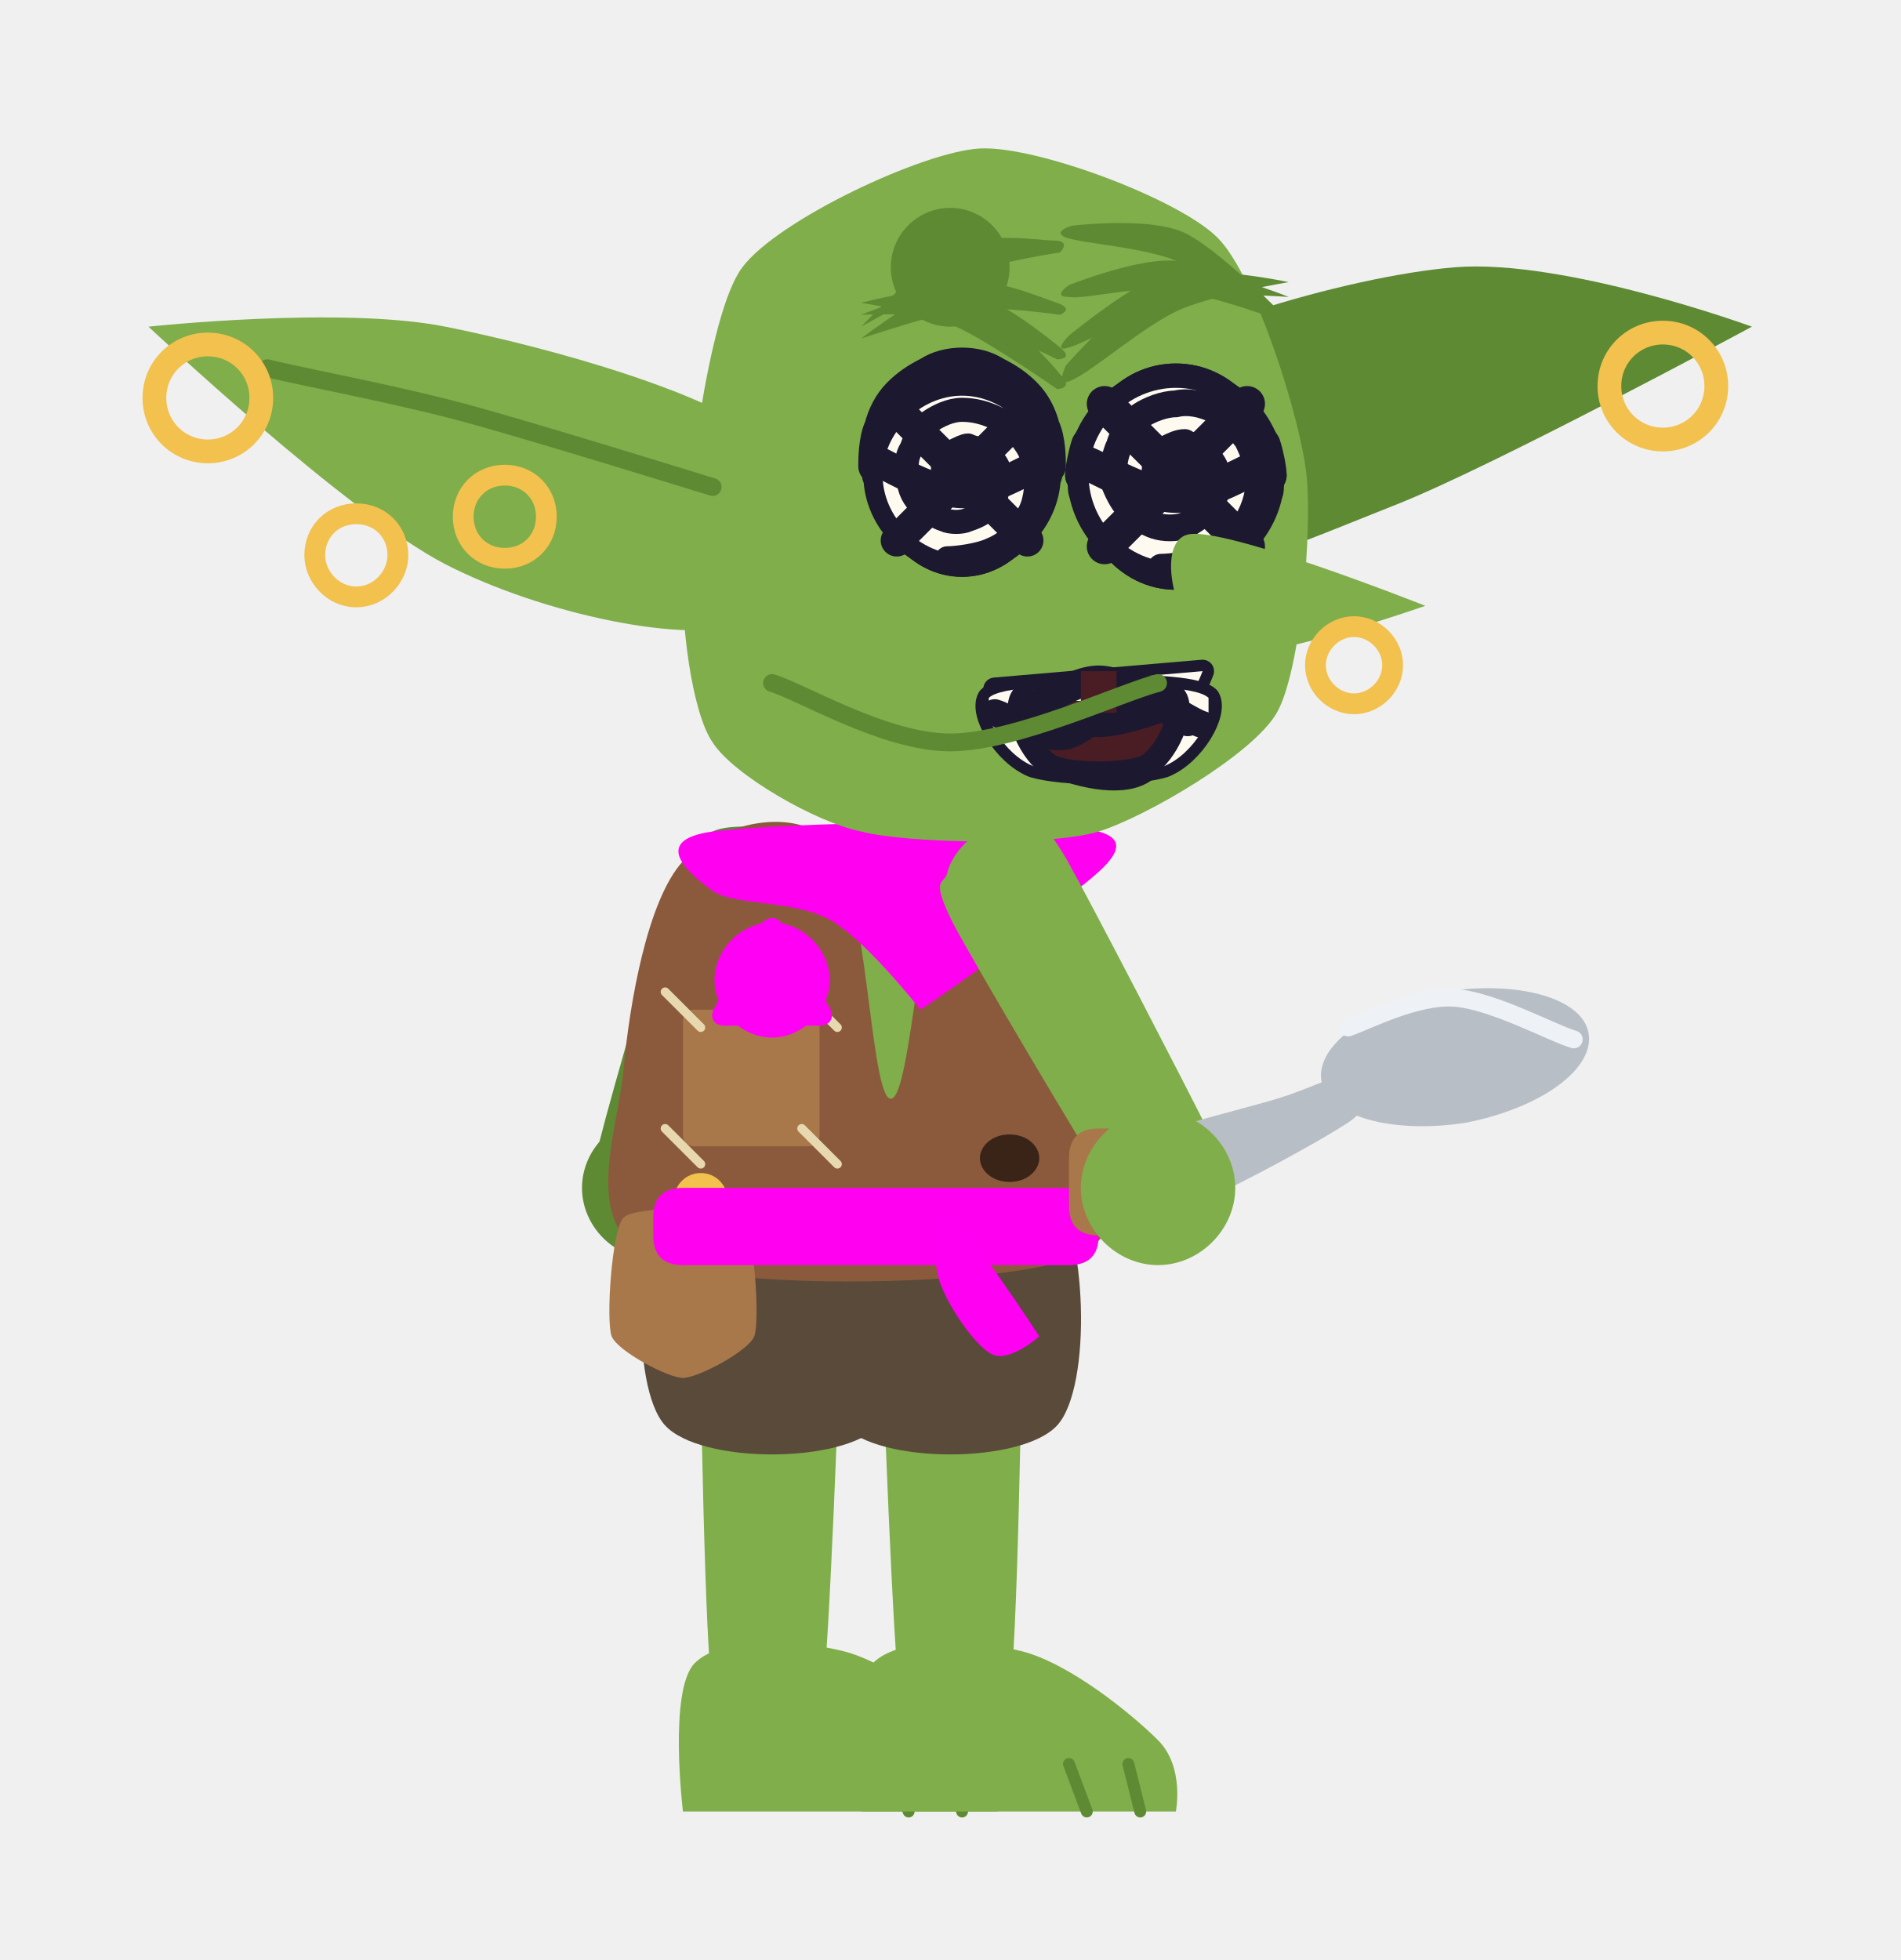
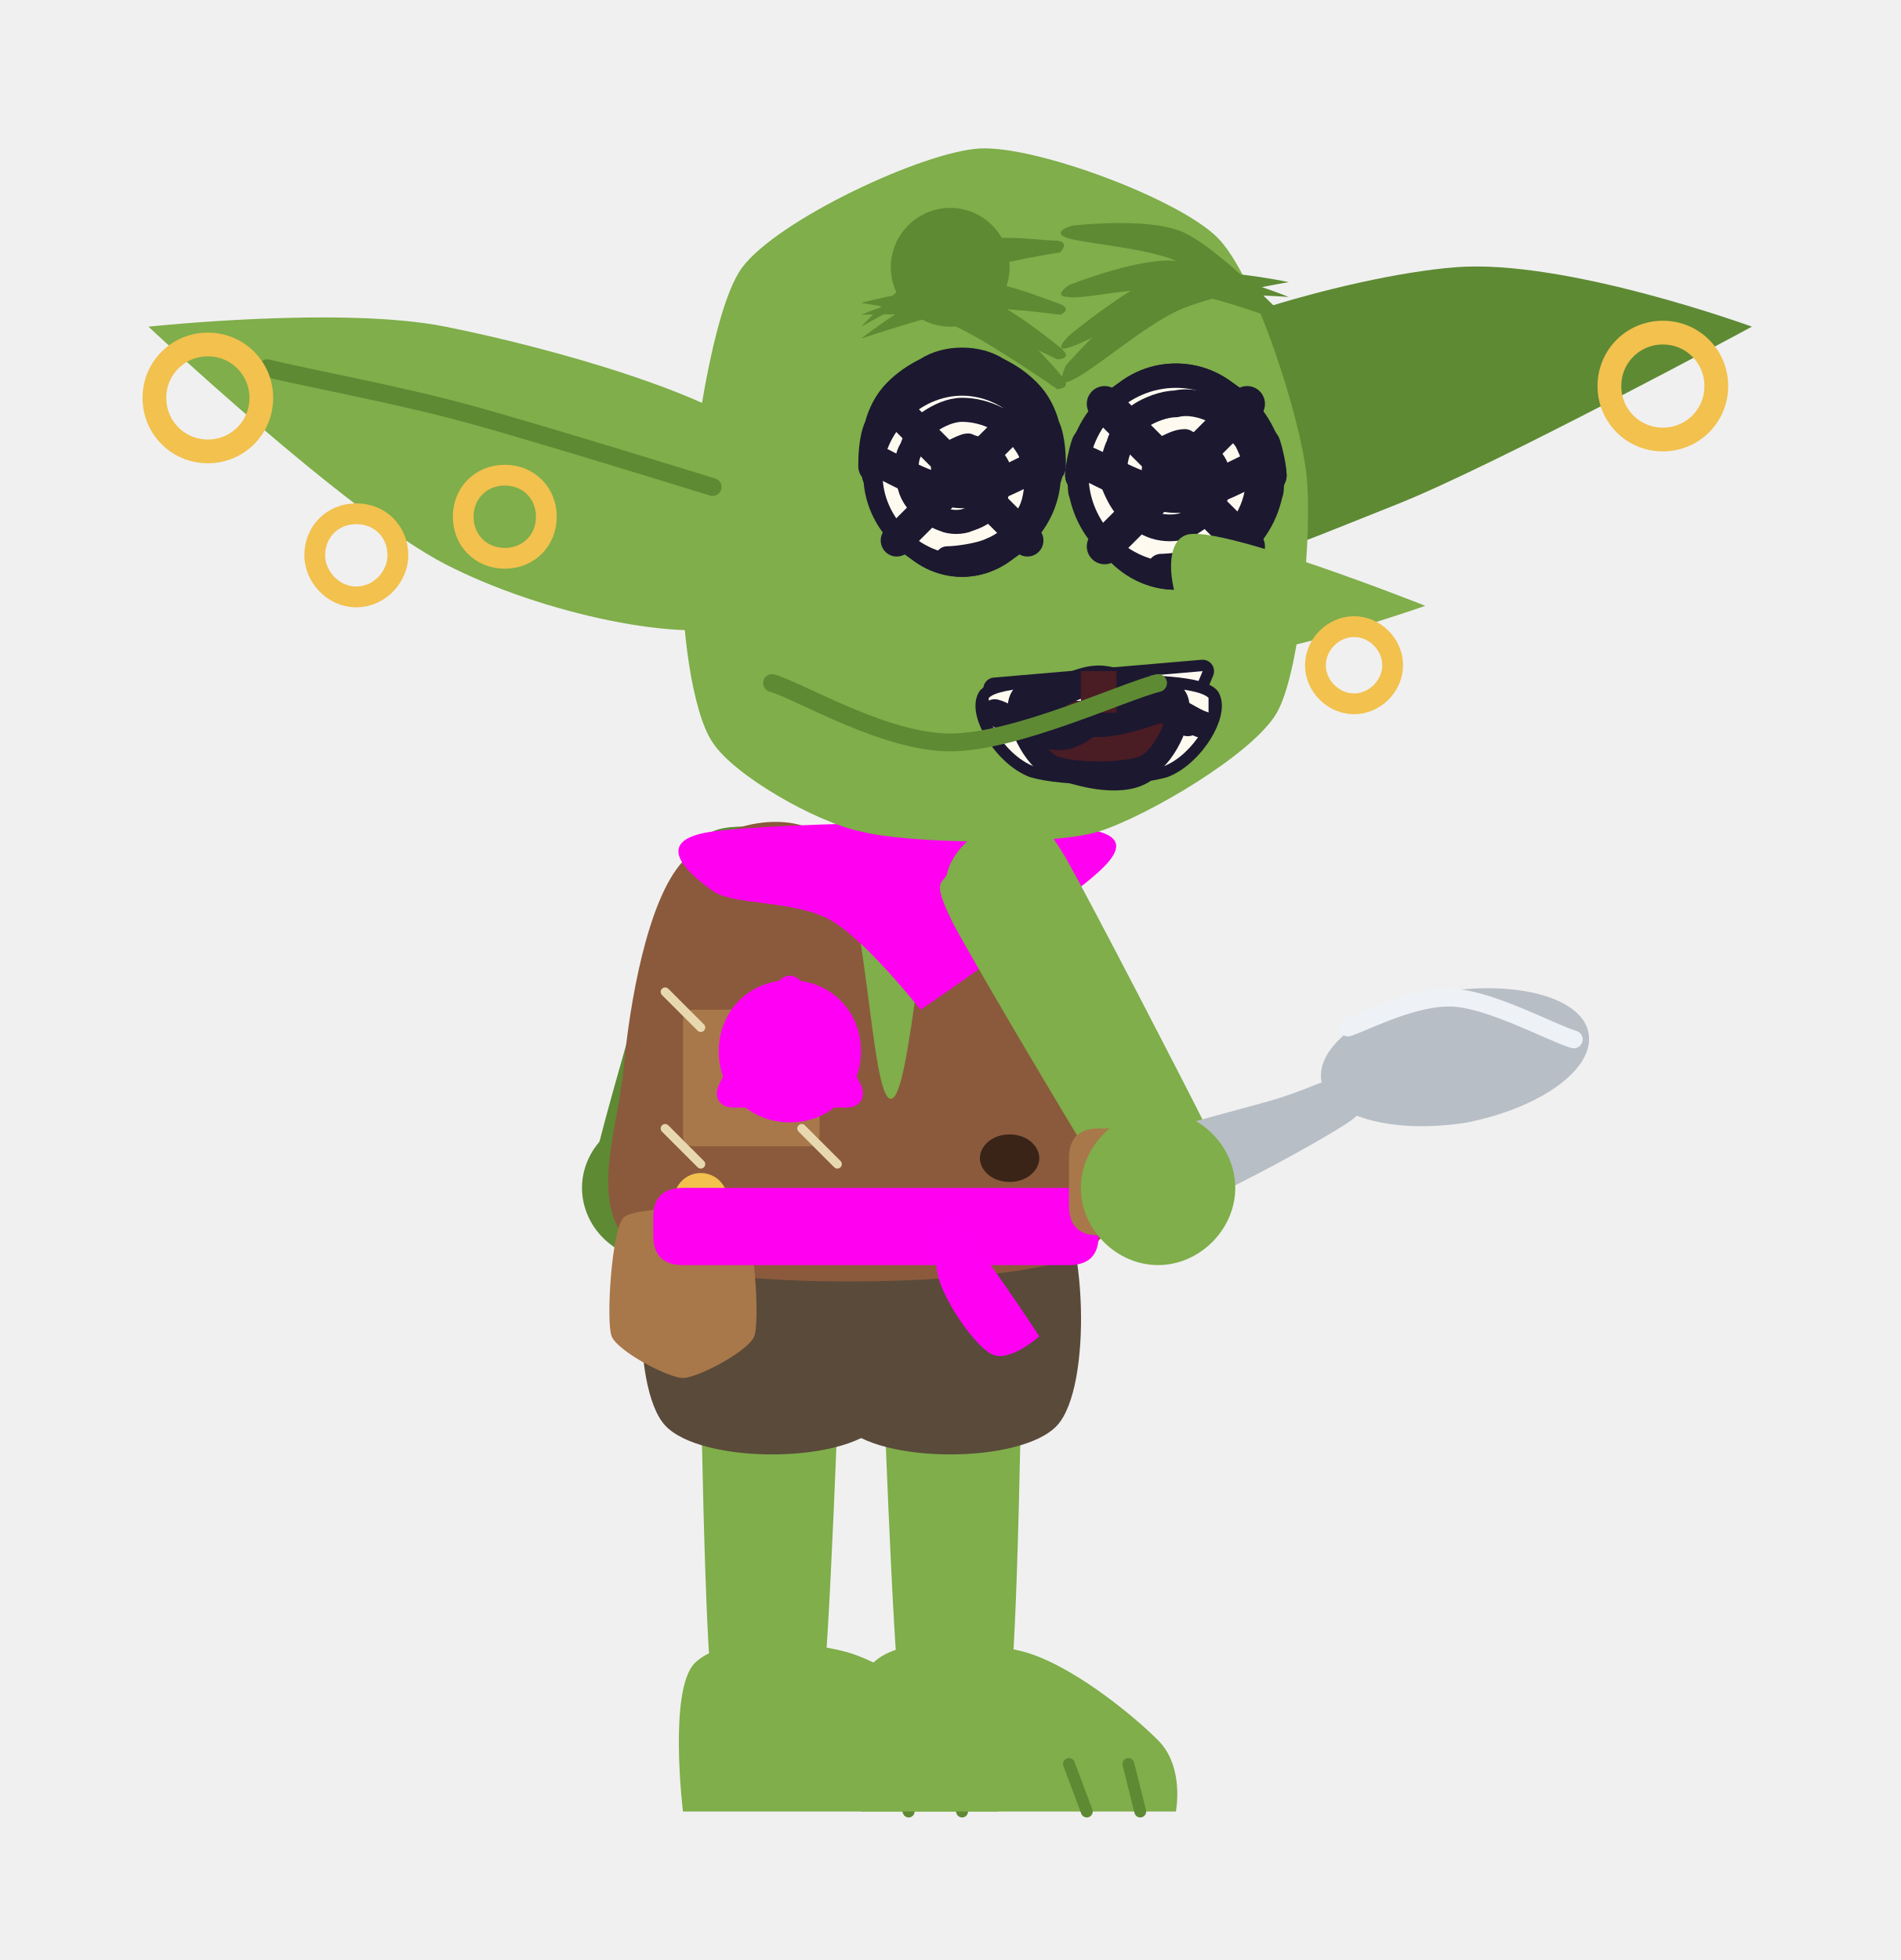
<svg xmlns="http://www.w3.org/2000/svg" viewBox="-29 -61 64 66" width="192" height="198" data-character="goblins" data-mu="50" data-rig="biped">
  <defs>
    <clipPath id="goblins-c1">
      <path d="M-6 -32C-4.8 -33.3 -2.2 -33.9 -1 -32.6C0.2 -31.3 0.3 -24 1 -24C1.7 -24 2 -31.3 3 -32.6C4 -33.9 6.2 -33.4 7 -32C7.8 -30.6 8 -26.2 8 -24C8 -21.8 9.5 -19.5 7 -18.6C4.5 -17.7 -4.5 -17.5 -7 -18.6C-9.5 -19.7 -8.2 -22.8 -8 -25C-7.8 -27.2 -7.2 -30.7 -6 -32Z" />
    </clipPath>
    <clipPath id="goblins-c2">
      <path d="M13.6 -45C13.6 -43.1 12.3 -41.5 10.6 -41.5C8.9 -41.5 7.6 -43.1 7.6 -45C7.6 -46.9 8.9 -48.4 10.6 -48.4C12.3 -48.4 13.6 -46.9 13.6 -45Z" />
    </clipPath>
    <clipPath id="goblins-c3">
      <path d="M6.1 -45C6.1 -43.3 4.9 -41.9 3.4 -41.9C1.9 -41.9 0.7 -43.3 0.7 -45C0.7 -46.7 1.9 -48.1 3.4 -48.1C4.9 -48.1 6.1 -46.7 6.1 -45Z" />
    </clipPath>
    <clipPath id="goblins-c4">
      <path d="M4.5 -37.8L11.5 -38.4C11.5 -38.4 10.4 -35.6 9.5 -35C8.7 -34.5 7.2 -34.9 6.3 -35.3C5.5 -35.8 4.5 -37.8 4.5 -37.8Z" />
    </clipPath>
    <clipPath id="goblins-c5">
      <path d="M13.6 -45C13.6 -43.1 12.3 -41.5 10.6 -41.5C8.9 -41.5 7.6 -43.1 7.6 -45C7.6 -46.9 8.9 -48.4 10.6 -48.4C12.3 -48.4 13.6 -46.9 13.6 -45Z" />
    </clipPath>
    <clipPath id="goblins-c6">
      <path d="M6.1 -45C6.1 -43.3 4.9 -41.9 3.4 -41.9C1.9 -41.9 0.7 -43.3 0.7 -45C0.7 -46.7 1.9 -48.1 3.4 -48.1C4.9 -48.1 6.1 -46.7 6.1 -45Z" />
    </clipPath>
    <clipPath id="goblins-c7">
      <path d="M4.3 -37.5C4.7 -37.9 6.8 -37.9 8 -37.9C9.2 -37.9 11.3 -37.9 11.7 -37.5C12 -37 11.2 -35.6 10.2 -35.2C9.2 -34.9 6.8 -34.9 5.8 -35.2C4.8 -35.6 4 -37 4.3 -37.5Z" />
    </clipPath>
    <clipPath id="goblins-c8">
      <path d="M6.2 -45.3C6.2 -43.5 5 -42 3.4 -42C1.8 -42 0.6 -43.5 0.6 -45.3C0.6 -47.1 1.8 -48.5 3.4 -48.5C5 -48.5 6.2 -47.1 6.2 -45.3Z" />
    </clipPath>
    <clipPath id="goblins-c9">
      <path d="M5.4 -37.5C5.6 -37.9 7.1 -37.9 8 -37.9C8.9 -37.9 10.4 -37.9 10.6 -37.5C10.9 -37 10.3 -35.6 9.6 -35.2C8.9 -34.9 7.1 -34.9 6.4 -35.2C5.7 -35.6 5.1 -37 5.4 -37.5Z" />
    </clipPath>
  </defs>
  <g data-part="legB" data-bone="legB" data-z="6" data-bb="-8.6 -23.3 11.1 21.6">
    <path d="M-5.4 -20C-5.3 -22.5 -5 -21.4 -4.7 -21.7C-4.3 -22.1 -3.5 -22.4 -3 -22.4C-2.5 -22.4 -1.6 -22 -1.3 -21.7C-0.9 -21.3 -0.6 -22.5 -0.6 -20C-0.6 -17.5 -1 -7.4 -1.2 -5C-1.3 -2.5 -1.4 -3.9 -1.7 -3.6C-2.1 -3.3 -2.7 -3 -3.2 -3C-3.6 -3 -4.3 -3.3 -4.6 -3.6C-4.9 -3.9 -5 -2.6 -5.1 -5C-5.3 -7.5 -5.5 -17.5 -5.4 -20Z" fill="#7fae4a" data-mat="skin" data-bb="-5.5 -22.5 4.9 20" />
    <path d="M-6.4 -21C-5.2 -22.3 -0.8 -22.3 0.4 -21C1.6 -19.7 1.8 -14.3 0.6 -13C-0.6 -11.7 -5.4 -11.7 -6.6 -13C-7.8 -14.3 -7.6 -19.7 -6.4 -21Z" fill="#5a4a3a" data-mat="cloth" data-bb="-7.8 -22.3 9.5 10.7" />
  </g>
  <g data-part="footB" data-bone="footB" data-z="7" data-bb="-7.3 -6.7 13 7.5">
    <path d="M-5.6 -5C-4.7 -5.9 -2.2 -5.8 -0.6 -5.4C1 -5 3.1 -3.3 4 -2.4C4.9 -1.5 4.6 0 4.6 0L-6 0C-6 0 -6.5 -4.1 -5.6 -5Z" fill="#7fae4a" data-mat="skin" data-bb="-6.5 -5.9 11.4 5.9" data-hi="0.4" />
    <g data-lod="1">
      <path d="M1 -1.6L1.6 0" fill="none" stroke="#5e8a34" stroke-width="0.4" stroke-linecap="round" stroke-linejoin="round" data-lod="1" />
      <path d="M3 -1.6L3.4 0" fill="none" stroke="#5e8a34" stroke-width="0.4" stroke-linecap="round" stroke-linejoin="round" data-lod="1" />
    </g>
  </g>
  <g data-part="legF" data-bone="legF" data-z="8" data-bb="-2.6 -23.3 11.1 21.6">
    <path d="M0.6 -20C0.6 -22.5 0.9 -21.3 1.3 -21.7C1.6 -22 2.5 -22.4 3 -22.4C3.5 -22.4 4.3 -22.1 4.7 -21.7C5 -21.4 5.3 -22.5 5.4 -20C5.5 -17.5 5.3 -7.5 5.1 -5C5 -2.6 4.9 -3.9 4.6 -3.6C4.3 -3.3 3.6 -3 3.2 -3C2.7 -3 2.1 -3.3 1.7 -3.6C1.4 -3.9 1.3 -2.5 1.2 -5C1 -7.4 0.6 -17.5 0.6 -20Z" fill="#7fae4a" data-mat="skin" data-bb="0.6 -22.5 4.9 20" />
    <path d="M-0.4 -21C0.8 -22.3 5.2 -22.3 6.4 -21C7.6 -19.7 7.8 -14.3 6.6 -13C5.4 -11.7 0.6 -11.7 -0.6 -13C-1.8 -14.3 -1.6 -19.7 -0.4 -21Z" fill="#5a4a3a" data-mat="cloth" data-bb="-1.8 -22.3 9.5 10.7" />
  </g>
  <g data-part="footF" data-bone="footF" data-z="9" data-bb="-1.3 -6.7 13 7.5">
    <path d="M0.4 -5C1.3 -5.9 3.8 -5.8 5.4 -5.4C7 -5 9.1 -3.3 10 -2.4C10.9 -1.5 10.6 0 10.6 0L0 0C0 0 -0.5 -4.1 0.4 -5Z" fill="#7fae4a" data-mat="skin" data-bb="-0.5 -5.9 11.4 5.9" data-hi="0.4" />
    <g data-lod="1">
      <path d="M7 -1.6L7.6 0" fill="none" stroke="#5e8a34" stroke-width="0.4" stroke-linecap="round" stroke-linejoin="round" data-lod="1" />
      <path d="M9 -1.6L9.4 0" fill="none" stroke="#5e8a34" stroke-width="0.4" stroke-linecap="round" stroke-linejoin="round" data-lod="1" />
    </g>
  </g>
  <g data-part="armB" data-bone="armB" data-z="9" data-zb="42" data-bb="-10 -34.1 9.4 15">
    <path d="M-6.1 -31.7C-5.5 -33.3 -5.4 -32.8 -5 -33C-4.6 -33.2 -3.7 -33.2 -3.3 -33.1C-2.9 -32.9 -2.2 -32.4 -2 -32C-1.8 -31.6 -1.4 -31.9 -1.9 -30.3C-2.4 -28.7 -4.6 -22.9 -5.2 -21.4C-5.8 -19.9 -5.8 -20.5 -6.2 -20.3C-6.5 -20.1 -7.2 -20.1 -7.6 -20.2C-8 -20.3 -8.5 -20.8 -8.7 -21.2C-8.9 -21.5 -9.2 -21 -8.8 -22.6C-8.4 -24.2 -6.7 -30.1 -6.1 -31.7Z" fill="#5e8a34" data-mat="skin" data-bb="-9.2 -33.3 7.8 13.4" />
  </g>
  <g data-part="handB" data-bone="handB" data-z="10" data-zb="43" data-bb="-10.2 -24.2 6.4 6.4">
    <path d="M-4.6 -21C-4.6 -19.7 -5.7 -18.6 -7 -18.6C-8.3 -18.6 -9.4 -19.7 -9.4 -21C-9.4 -22.3 -8.3 -23.4 -7 -23.4C-5.7 -23.4 -4.6 -22.3 -4.6 -21Z" fill="#5e8a34" data-mat="skin" data-bb="-9.4 -23.4 4.8 4.8" />
  </g>
  <g data-part="torso" data-bone="torso" data-z="20" data-zb="20" data-bb="-10.3 -34.7 20.6 18">
    <path d="M-5 -32C-2.8 -33.2 4 -33.3 6 -32C8 -30.7 7 -26.2 7 -24C7 -21.8 8.2 -19.8 6 -19C3.8 -18.2 -3.8 -18 -6 -19C-8.2 -20 -7.2 -22.8 -7 -25C-6.8 -27.2 -7.2 -30.8 -5 -32Z" fill="#7fae4a" data-mat="skin" data-bb="-8.2 -33.3 16.3 15.3" />
    <path d="M-6 -32C-4.8 -33.3 -2.2 -33.9 -1 -32.6C0.2 -31.3 0.3 -24 1 -24C1.7 -24 2 -31.3 3 -32.6C4 -33.9 6.2 -33.4 7 -32C7.8 -30.6 8 -26.2 8 -24C8 -21.8 9.5 -19.5 7 -18.6C4.5 -17.7 -4.5 -17.5 -7 -18.6C-9.5 -19.7 -8.2 -22.8 -8 -25C-7.8 -27.2 -7.2 -30.7 -6 -32Z" fill="#8b5a3c" data-mat="cloth" data-bb="-9.5 -33.9 19 16.4" data-hi="0.35" />
    <g clip-path="url(#goblins-c1)">
      <path d="M-5.6 -27L-1.8 -27Q-1.4 -27 -1.4 -26.6L-1.4 -22.8Q-1.4 -22.4 -1.8 -22.4L-5.6 -22.4Q-6 -22.4 -6 -22.8L-6 -26.6Q-6 -27 -5.6 -27Z" fill="#a8784a" data-lod="1" />
      <g data-lod="2">
        <path d="M-6.6 -27.6L-5.4 -26.4" fill="none" stroke="#e8d8b0" stroke-width="0.3" stroke-linecap="round" stroke-linejoin="round" />
        <path d="M-2 -27.6L-0.8 -26.4" fill="none" stroke="#e8d8b0" stroke-width="0.3" stroke-linecap="round" stroke-linejoin="round" />
        <path d="M-6.6 -23L-5.4 -21.8" fill="none" stroke="#e8d8b0" stroke-width="0.3" stroke-linecap="round" stroke-linejoin="round" />
        <path d="M-2 -23L-0.8 -21.8" fill="none" stroke="#e8d8b0" stroke-width="0.3" stroke-linecap="round" stroke-linejoin="round" />
      </g>
      <path d="M6 -22C6 -21.6 5.6 -21.2 5 -21.2C4.4 -21.2 4 -21.6 4 -22C4 -22.4 4.4 -22.8 5 -22.8C5.6 -22.8 6 -22.4 6 -22Z" fill="#3a2418" data-lod="1" />
    </g>
  </g>
  <g data-part="pouch" data-bone="hip" data-z="21" data-zb="21" data-bb="-9.4 -21.5 6.8 7.7">
    <path d="M-8 -20C-7.6 -20.4 -4.4 -20.4 -4 -20C-3.6 -19.6 -3.4 -16.5 -3.6 -16C-3.8 -15.5 -5.5 -14.6 -6 -14.6C-6.5 -14.6 -8.2 -15.5 -8.4 -16C-8.6 -16.5 -8.4 -19.6 -8 -20Z" fill="#a8784a" data-mat="leather" data-bb="-8.6 -20.4 5.2 5.8" />
    <path d="M-4.5 -20.6C-4.5 -20.1 -4.9 -19.7 -5.4 -19.7C-5.9 -19.7 -6.3 -20.1 -6.3 -20.6C-6.3 -21.1 -5.9 -21.5 -5.4 -21.5C-4.9 -21.5 -4.5 -21.1 -4.5 -20.6Z" fill="#f2c14e" data-lod="1" />
  </g>
  <g data-part="belt" data-bone="hip" data-z="22" data-zb="22" data-team="1" data-bb="-7.2 -21.2 15.4 6.3">
    <path d="M-6 -21L7 -21Q8 -21 8 -20L8 -19.4Q8 -18.4 7 -18.4L-6 -18.4Q-7 -18.4 -7 -19.4L-7 -20Q-7 -21 -6 -21Z" fill="#ff00f1" data-mat="cloth" data-bb="-7 -21 15 2.6" data-line="#ff00f4" data-lw="0.4" />
    <path d="M3 -20C3.6 -19.7 6 -16 6 -16C6 -16 5 -15.1 4.4 -15.4C3.8 -15.7 2.8 -17.2 2.6 -18C2.4 -18.8 2.4 -20.3 3 -20Z" fill="#ff00f3" data-mat="cloth" data-bb="2.4 -20.3 3.6 5.3" data-line="#ff00f4" data-lw="0.4" />
  </g>
  <g data-part="scarf" data-bone="torso" data-z="24" data-zb="24" data-team="1" data-bb="-7.4 -33.7 17.4 6.9">
    <path d="M-5 -33C-2.8 -33.3 6.2 -33.5 8 -33C9.8 -32.5 7 -31 6 -30C5 -29 2 -27 2 -27C2 -27 0.2 -29.3 -1 -30C-2.2 -30.7 -4.3 -30.5 -5 -31C-5.7 -31.5 -7.2 -32.7 -5 -33Z" fill="#ff00f1" data-mat="cloth" data-bb="-7.2 -33.5 17 6.5" data-line="#ff00f4" data-lw="0.4" />
  </g>
-   <g data-part="emblem.blue" data-bone="torso" data-z="25" data-zb="25" data-lod="0" data-team="1" data-team-only="blue" data-bb="-4.9 -29.9 3.9 3.9">
-     <path d="M-1.3 -28C-1.3 -27.1 -2.1 -26.3 -3 -26.3C-3.9 -26.3 -4.7 -27.1 -4.7 -28C-4.7 -28.9 -3.9 -29.7 -3 -29.7C-2.1 -29.7 -1.3 -28.9 -1.3 -28Z" fill="#ff00f5" stroke="#ff00f4" stroke-width="0.476" stroke-linejoin="round" />
-   </g>
-   <g data-part="emblem.red" data-bone="torso" data-z="25" data-zb="25" data-lod="0" data-team="1" data-team-only="red" data-bb="-5.1 -30.2 4.2 3.7">
-     <path d="M-3.2 -29.7Q-3 -30 -2.8 -29.7L-1.3 -27Q-1.1 -26.7 -1.4 -26.7L-4.6 -26.7Q-4.9 -26.7 -4.7 -27Z" fill="#ff00f5" stroke="#ff00f4" stroke-width="0.476" stroke-linejoin="round" />
+   <g data-part="emblem.blue" data-bone="torso" data-z="25" data-zb="25" data-lod="0" data-team="1" data-team-only="blue" data-bb="-4.8 -28 4.8 4.8">
+     <path d="M-0.3 -25.6C-0.3 -24.4 -1.2 -23.5 -2.4 -23.5C-3.6 -23.5 -4.5 -24.4 -4.5 -25.6C-4.5 -26.8 -3.6 -27.7 -2.4 -27.7C-1.2 -27.7 -0.3 -26.8 -0.3 -25.6Z" fill="#ff00f5" stroke="#ff00f4" stroke-width="0.588" stroke-linejoin="round" />
+   </g>
+   <g data-part="emblem.red" data-bone="torso" data-z="25" data-zb="25" data-lod="0" data-team="1" data-team-only="red" data-bb="-5 -28.3 5.2 4.6">
+     <path d="M-2.6 -27.7Q-2.4 -28 -2.2 -27.7L-0.3 -24.4Q-0.1 -24 -0.5 -24L-4.3 -24Q-4.7 -24 -4.5 -24.4Z" fill="#ff00f5" stroke="#ff00f4" stroke-width="0.588" stroke-linejoin="round" />
  </g>
  <g data-part="earB" data-bone="head" data-z="28" data-zb="36" data-bb="5.5 -53.1 25.3 12.6">
    <path d="M8 -48C9.7 -49.7 16.3 -51.7 20 -52C23.7 -52.3 30 -50 30 -50C30 -50 21.3 -45.3 18 -44C14.7 -42.7 11.7 -41.3 10 -42C8.3 -42.7 6.3 -46.3 8 -48Z" fill="#5e8a34" data-mat="skin" data-bb="6.3 -52.3 23.7 11" data-hi="0.3" />
  </g>
  <g data-part="earringR" data-bone="head" data-z="28.5" data-zb="36.5" data-variant="1" data-bb="24.8 -50.2 4.4 4.4">
    <path d="M28.8 -48C28.8 -47 28 -46.2 27 -46.2C26 -46.2 25.2 -47 25.2 -48C25.2 -49 26 -49.8 27 -49.8C28 -49.8 28.8 -49 28.8 -48Z" fill="none" stroke="#f2c14e" stroke-width="0.8" stroke-linecap="round" stroke-linejoin="round" />
  </g>
  <g data-part="armF" data-bone="armF" data-z="29" data-zb="6" data-bb="1.5 -34.4 11.7 15.6">
    <path d="M3.1 -29.9C2.3 -31.5 2.8 -31.2 2.9 -31.6C3 -32.1 3.5 -32.7 3.9 -32.9C4.3 -33.1 5.2 -33.2 5.6 -33.1C6.1 -33 6 -33.6 6.9 -32.1C7.8 -30.5 10.9 -24.5 11.7 -22.9C12.4 -21.3 11.9 -21.9 11.8 -21.5C11.7 -21.1 11.3 -20.5 10.9 -20.3C10.6 -20.1 9.9 -20.1 9.5 -20.2C9.1 -20.3 9.3 -19.6 8.3 -21.1C7.4 -22.5 3.9 -28.4 3.1 -29.9Z" fill="#7fae4a" data-mat="skin" data-bb="2.3 -33.6 10.1 14" />
  </g>
  <g data-part="head" data-bone="head" data-z="30" data-zb="30" data-bb="-6.9 -56.9 22.9 25.2">
    <path d="M-6 -42C-5.9 -43.9 -5.2 -50.4 -4 -52C-2.8 -53.6 2.1 -55.9 4 -56C5.9 -56.1 10.7 -54.3 12 -53C13.3 -51.7 14.8 -46.9 15 -45C15.2 -43.1 14.8 -38.4 14 -37C13.2 -35.6 9.6 -33.5 8 -33C6.4 -32.5 1.5 -32.6 0 -33C-1.5 -33.3 -4.3 -34.9 -5 -36C-5.7 -37 -6.1 -40.1 -6 -42Z" fill="#7fae4a" data-mat="skin" data-bb="-6.1 -56.1 21.3 23.6" data-hi="0.4" />
  </g>
  <g data-part="face.idle" data-bone="head" data-z="32" data-view="front" data-expr="idle" data-bb="-1.2 -55.5 17 21.4">
    <path d="M13.6 -45C13.6 -43.1 12.3 -41.5 10.6 -41.5C8.9 -41.5 7.6 -43.1 7.6 -45C7.6 -46.9 8.9 -48.4 10.6 -48.4C12.3 -48.4 13.6 -46.9 13.6 -45Z" fill="#fffaf0" stroke="#1c1830" stroke-width="0.72" stroke-linejoin="round" />
    <g clip-path="url(#goblins-c2)">
      <path d="M12.9 -44.5C12.9 -43.6 12.2 -43 11.4 -43C10.6 -43 9.9 -43.6 9.9 -44.5C9.9 -45.3 10.6 -46 11.4 -46C12.2 -46 12.9 -45.3 12.9 -44.5Z" fill="#f0c020" />
      <path d="M12.2 -44.5C12.2 -44 11.9 -43.6 11.4 -43.6C11 -43.6 10.6 -44 10.6 -44.5C10.6 -44.9 11 -45.3 11.4 -45.3C11.9 -45.3 12.2 -44.9 12.2 -44.5Z" fill="#14101c" />
      <path d="M15.4 -50.9C15.4 -48.5 13.3 -46.6 10.6 -46.6C7.9 -46.6 5.8 -48.5 5.8 -50.9C5.8 -53.2 7.9 -55.2 10.6 -55.2C13.3 -55.2 15.4 -53.2 15.4 -50.9Z" fill="#7fae4a" stroke="#1c1830" stroke-width="0.672" stroke-linejoin="round" />
    </g>
    <path d="M11.5 -45C11.5 -44.7 11.2 -44.5 10.9 -44.5C10.6 -44.5 10.4 -44.7 10.4 -45C10.4 -45.3 10.6 -45.6 10.9 -45.6C11.2 -45.6 11.5 -45.3 11.5 -45Z" fill="#ffffff" />
    <path d="M12.3 -43.9C12.3 -43.8 12.1 -43.6 12 -43.6C11.8 -43.6 11.7 -43.8 11.7 -43.9C11.7 -44.1 11.8 -44.2 12 -44.2C12.1 -44.2 12.3 -44.1 12.3 -43.9Z" fill="#ffffff" data-lod="1" opacity="0.85" />
    <path d="M7.5 -45C7.5 -45.2 7.6 -45.7 7.7 -46C7.9 -46.3 8.1 -46.6 8.4 -46.9C8.7 -47.1 9 -47.3 9.4 -47.5C9.8 -47.6 10.2 -47.7 10.6 -47.7C11 -47.7 11.4 -47.6 11.8 -47.5C12.2 -47.3 12.5 -47.1 12.8 -46.9C13.1 -46.6 13.3 -46.3 13.5 -46C13.6 -45.7 13.7 -45.2 13.7 -45" fill="none" stroke="#1c1830" stroke-width="1.26" stroke-linecap="round" stroke-linejoin="round" />
    <path d="M6.1 -45C6.1 -43.3 4.9 -41.9 3.4 -41.9C1.9 -41.9 0.7 -43.3 0.7 -45C0.7 -46.7 1.9 -48.1 3.4 -48.1C4.9 -48.1 6.1 -46.7 6.1 -45Z" fill="#fffaf0" stroke="#1c1830" stroke-width="0.648" stroke-linejoin="round" />
    <g clip-path="url(#goblins-c3)">
      <path d="M5.5 -44.5C5.5 -43.8 4.9 -43.2 4.1 -43.2C3.4 -43.2 2.8 -43.8 2.8 -44.5C2.8 -45.3 3.4 -45.9 4.1 -45.9C4.9 -45.9 5.5 -45.3 5.5 -44.5Z" fill="#f0c020" />
      <path d="M4.9 -44.5C4.9 -44.1 4.5 -43.8 4.1 -43.8C3.7 -43.8 3.4 -44.1 3.4 -44.5C3.4 -44.9 3.7 -45.3 4.1 -45.3C4.5 -45.3 4.9 -44.9 4.9 -44.5Z" fill="#14101c" />
      <path d="M7.7 -50.3C7.7 -48.1 5.8 -46.4 3.4 -46.4C1 -46.4 -0.9 -48.1 -0.9 -50.3C-0.9 -52.4 1 -54.2 3.4 -54.2C5.8 -54.2 7.7 -52.4 7.7 -50.3Z" fill="#7fae4a" stroke="#1c1830" stroke-width="0.605" stroke-linejoin="round" />
    </g>
    <path d="M4.2 -45C4.2 -44.7 4 -44.5 3.7 -44.5C3.4 -44.5 3.2 -44.7 3.2 -45C3.2 -45.3 3.4 -45.5 3.7 -45.5C4 -45.5 4.2 -45.3 4.2 -45Z" fill="#ffffff" />
    <path d="M4.9 -44C4.9 -43.9 4.8 -43.7 4.6 -43.7C4.5 -43.7 4.3 -43.9 4.3 -44C4.3 -44.2 4.5 -44.3 4.6 -44.3C4.8 -44.3 4.9 -44.2 4.9 -44Z" fill="#ffffff" data-lod="1" opacity="0.85" />
    <path d="M0.6 -45C0.6 -45.2 0.7 -45.6 0.8 -45.9C0.9 -46.2 1.2 -46.5 1.4 -46.7C1.7 -46.9 2 -47.1 2.3 -47.2C2.7 -47.3 3 -47.4 3.4 -47.4C3.8 -47.4 4.1 -47.3 4.5 -47.2C4.8 -47.1 5.1 -46.9 5.4 -46.7C5.6 -46.5 5.9 -46.2 6 -45.9C6.1 -45.6 6.2 -45.2 6.2 -45" fill="none" stroke="#1c1830" stroke-width="1.134" stroke-linecap="round" stroke-linejoin="round" />
    <path d="M14.4 -51C14.4 -51 11.9 -51.2 10.7 -50.9C9.5 -50.6 7.7 -49.5 7 -49.3C6.4 -49.1 7 -49.7 7 -49.7C7 -49.7 9.3 -51.6 10.5 -51.9C11.7 -52.1 14.4 -51 14.4 -51Z" fill="#5e8a34" />
    <path d="M0 -50.4C0 -50.4 2.4 -51.4 3.5 -51.2C4.6 -51 6.2 -49.7 6.7 -49.3C7.2 -48.9 6.6 -48.9 6.6 -48.9C6.6 -48.9 4.4 -50 3.3 -50.2C2.2 -50.5 0 -50.4 0 -50.4Z" fill="#5e8a34" />
    <path d="M4.5 -37.8L11.5 -38.4C11.5 -38.4 10.4 -35.6 9.5 -35C8.7 -34.5 7.2 -34.9 6.3 -35.3C5.5 -35.8 4.5 -37.8 4.5 -37.8Z" fill="#4a1c24" stroke="#1c1830" stroke-width="0.77" stroke-linejoin="round" />
    <g clip-path="url(#goblins-c4)">
      <path d="M4.8 -39.1L11.2 -39.1Q11.5 -39.1 11.5 -38.8L11.5 -38Q11.5 -37.7 11.2 -37.7L4.8 -37.7Q4.5 -37.7 4.5 -38L4.5 -38.8Q4.5 -39.1 4.8 -39.1Z" fill="#fffaf0" />
    </g>
  </g>
  <g data-part="face.attack" data-bone="head" data-z="32" data-view="front" data-expr="attack,ability" data-bb="-1.2 -53.9 17 20.3">
    <path d="M13.6 -45C13.6 -43.1 12.3 -41.5 10.6 -41.5C8.9 -41.5 7.6 -43.1 7.6 -45C7.6 -46.9 8.9 -48.4 10.6 -48.4C12.3 -48.4 13.6 -46.9 13.6 -45Z" fill="#fffaf0" stroke="#1c1830" stroke-width="0.72" stroke-linejoin="round" />
    <g clip-path="url(#goblins-c5)">
      <path d="M13.1 -44.5C13.1 -43.6 12.4 -43 11.6 -43C10.8 -43 10.1 -43.6 10.1 -44.5C10.1 -45.3 10.8 -46 11.6 -46C12.4 -46 13.1 -45.3 13.1 -44.5Z" fill="#f0c020" />
      <path d="M12.4 -44.5C12.4 -44 12.1 -43.6 11.6 -43.6C11.2 -43.6 10.8 -44 10.8 -44.5C10.8 -44.9 11.2 -45.3 11.6 -45.3C12.1 -45.3 12.4 -44.9 12.4 -44.5Z" fill="#14101c" />
      <path d="M15.4 -49.3C15.4 -46.9 13.3 -45 10.6 -45C7.9 -45 5.8 -46.9 5.8 -49.3C5.8 -51.7 7.9 -53.6 10.6 -53.6C13.3 -53.6 15.4 -51.7 15.4 -49.3Z" fill="#7fae4a" stroke="#1c1830" stroke-width="0.672" stroke-linejoin="round" />
    </g>
    <path d="M11.7 -45C11.7 -44.7 11.4 -44.5 11.1 -44.5C10.8 -44.5 10.6 -44.7 10.6 -45C10.6 -45.3 10.8 -45.6 11.1 -45.6C11.4 -45.6 11.7 -45.3 11.7 -45Z" fill="#ffffff" />
    <path d="M12.5 -43.9C12.5 -43.8 12.3 -43.6 12.2 -43.6C12 -43.6 11.9 -43.8 11.9 -43.9C11.9 -44.1 12 -44.2 12.2 -44.2C12.3 -44.2 12.5 -44.1 12.5 -43.9Z" fill="#ffffff" data-lod="1" opacity="0.85" />
    <path d="M7.5 -45C7.5 -45.1 7.6 -45.3 7.7 -45.5C7.9 -45.6 8.1 -45.8 8.4 -45.9C8.7 -46 9 -46.1 9.4 -46.1C9.8 -46.2 10.2 -46.2 10.6 -46.2C11 -46.2 11.4 -46.2 11.8 -46.1C12.2 -46.1 12.5 -46 12.8 -45.9C13.1 -45.8 13.3 -45.6 13.5 -45.5C13.6 -45.3 13.7 -45.1 13.7 -45" fill="none" stroke="#1c1830" stroke-width="1.26" stroke-linecap="round" stroke-linejoin="round" />
    <path d="M6.1 -45C6.1 -43.3 4.9 -41.9 3.4 -41.9C1.9 -41.9 0.7 -43.3 0.7 -45C0.7 -46.7 1.9 -48.1 3.4 -48.1C4.9 -48.1 6.1 -46.7 6.1 -45Z" fill="#fffaf0" stroke="#1c1830" stroke-width="0.648" stroke-linejoin="round" />
    <g clip-path="url(#goblins-c6)">
      <path d="M5.7 -44.5C5.7 -43.8 5.1 -43.2 4.3 -43.2C3.6 -43.2 3 -43.8 3 -44.5C3 -45.3 3.6 -45.9 4.3 -45.9C5.1 -45.9 5.7 -45.3 5.7 -44.5Z" fill="#f0c020" />
      <path d="M5.1 -44.5C5.1 -44.1 4.7 -43.8 4.3 -43.8C3.9 -43.8 3.6 -44.1 3.6 -44.5C3.6 -44.9 3.9 -45.3 4.3 -45.3C4.7 -45.3 5.1 -44.9 5.1 -44.5Z" fill="#14101c" />
      <path d="M7.7 -48.9C7.7 -46.7 5.8 -45 3.4 -45C1 -45 -0.9 -46.7 -0.9 -48.9C-0.9 -51 1 -52.7 3.4 -52.7C5.8 -52.7 7.7 -51 7.7 -48.9Z" fill="#7fae4a" stroke="#1c1830" stroke-width="0.605" stroke-linejoin="round" />
    </g>
    <path d="M4.4 -45C4.4 -44.7 4.2 -44.5 3.9 -44.5C3.6 -44.5 3.4 -44.7 3.4 -45C3.4 -45.3 3.6 -45.5 3.9 -45.5C4.2 -45.5 4.4 -45.3 4.4 -45Z" fill="#ffffff" />
    <path d="M5.1 -44C5.1 -43.9 5 -43.7 4.8 -43.7C4.7 -43.7 4.5 -43.9 4.5 -44C4.5 -44.2 4.7 -44.3 4.8 -44.3C5 -44.3 5.1 -44.2 5.1 -44Z" fill="#ffffff" data-lod="1" opacity="0.85" />
    <path d="M0.6 -45C0.6 -45.1 0.7 -45.3 0.8 -45.4C0.9 -45.6 1.2 -45.7 1.4 -45.8C1.7 -45.9 2 -46 2.3 -46C2.7 -46.1 3 -46.1 3.4 -46.1C3.8 -46.1 4.1 -46.1 4.5 -46C4.8 -46 5.1 -45.9 5.4 -45.8C5.6 -45.7 5.9 -45.6 6 -45.4C6.1 -45.3 6.2 -45.1 6.2 -45" fill="none" stroke="#1c1830" stroke-width="1.134" stroke-linecap="round" stroke-linejoin="round" />
    <path d="M14.4 -51.5C14.4 -51.5 12 -51.1 10.8 -50.6C9.6 -50.1 7.8 -48.5 7.1 -48.2C6.5 -47.9 6.9 -48.7 6.9 -48.7C6.9 -48.7 9.1 -51.2 10.4 -51.7C11.6 -52.1 14.4 -51.5 14.4 -51.5Z" fill="#5e8a34" />
    <path d="M0 -50.8C0 -50.8 2.5 -51.5 3.6 -51.1C4.7 -50.6 6.3 -48.9 6.7 -48.4C7.2 -47.9 6.6 -47.9 6.6 -47.9C6.6 -47.9 4.3 -49.5 3.2 -50C2.1 -50.5 0 -50.8 0 -50.8Z" fill="#5e8a34" />
    <path d="M4.3 -37.5C4.7 -37.9 6.8 -37.9 8 -37.9C9.2 -37.9 11.3 -37.9 11.7 -37.5C12 -37 11.2 -35.6 10.2 -35.2C9.2 -34.9 6.8 -34.9 5.8 -35.2C4.8 -35.6 4 -37 4.3 -37.5Z" fill="#4a1c24" stroke="#1c1830" stroke-width="0.77" stroke-linejoin="round" />
    <g clip-path="url(#goblins-c7)">
      <path d="M4.3 -39.4L11.7 -39.4Q11.7 -39.4 11.7 -39.4L11.7 -33.8Q11.7 -33.8 11.7 -33.8L4.3 -33.8Q4.3 -33.8 4.3 -33.8L4.3 -39.4Q4.3 -39.4 4.3 -39.4Z" fill="#fffaf0" />
      <path d="M4.3 -36.6L11.7 -36.6" fill="none" stroke="#8a8090" stroke-width="0.5" stroke-linecap="round" stroke-linejoin="round" />
      <path d="M6.2 -39.4L6.2 -33.8" fill="none" stroke="#8a8090" stroke-width="0.4" stroke-linecap="round" stroke-linejoin="round" />
      <path d="M8 -39.4L8 -33.8" fill="none" stroke="#8a8090" stroke-width="0.4" stroke-linecap="round" stroke-linejoin="round" />
      <path d="M9.8 -39.4L9.8 -33.8" fill="none" stroke="#8a8090" stroke-width="0.4" stroke-linecap="round" stroke-linejoin="round" />
    </g>
  </g>
  <g data-part="face.hurt" data-bone="head" data-z="32" data-view="front" data-expr="hurt" data-bb="-0.1 -53.7 14.5 19.2">
    <path d="M7.6 -44.5C8.1 -44.7 9.6 -45.8 10.6 -45.8C11.6 -45.8 13.1 -44.7 13.6 -44.5" fill="none" stroke="#1c1830" stroke-width="1.26" stroke-linecap="round" stroke-linejoin="round" />
    <path d="M6.2 -45.3C6.2 -43.5 5 -42 3.4 -42C1.8 -42 0.6 -43.5 0.6 -45.3C0.6 -47.1 1.8 -48.5 3.4 -48.5C5 -48.5 6.2 -47.1 6.2 -45.3Z" fill="#fffaf0" stroke="#1c1830" stroke-width="0.68" stroke-linejoin="round" />
    <g clip-path="url(#goblins-c8)">
      <path d="M4.9 -45.3C4.9 -44.5 4.3 -43.8 3.5 -43.8C2.7 -43.8 2.1 -44.5 2.1 -45.3C2.1 -46 2.7 -46.7 3.5 -46.7C4.3 -46.7 4.9 -46 4.9 -45.3Z" fill="#f0c020" />
      <path d="M4.3 -45.3C4.3 -44.8 4 -44.5 3.5 -44.5C3.1 -44.5 2.7 -44.8 2.7 -45.3C2.7 -45.7 3.1 -46 3.5 -46C4 -46 4.3 -45.7 4.3 -45.3Z" fill="#14101c" />
    </g>
    <path d="M3.6 -45.8C3.6 -45.5 3.4 -45.3 3.1 -45.3C2.8 -45.3 2.5 -45.5 2.5 -45.8C2.5 -46.1 2.8 -46.3 3.1 -46.3C3.4 -46.3 3.6 -46.1 3.6 -45.8Z" fill="#ffffff" />
    <path d="M4.4 -44.8C4.4 -44.6 4.2 -44.5 4.1 -44.5C3.9 -44.5 3.8 -44.6 3.8 -44.8C3.8 -44.9 3.9 -45.1 4.1 -45.1C4.2 -45.1 4.4 -44.9 4.4 -44.8Z" fill="#ffffff" data-lod="1" opacity="0.85" />
    <path d="M0.5 -45.3C0.5 -45.5 0.5 -46.2 0.7 -46.6C0.8 -47 1 -47.4 1.3 -47.7C1.6 -48 1.9 -48.2 2.3 -48.4C2.6 -48.6 3 -48.7 3.4 -48.7C3.8 -48.7 4.2 -48.6 4.5 -48.4C4.9 -48.2 5.2 -48 5.5 -47.7C5.8 -47.4 6 -47 6.1 -46.6C6.3 -46.2 6.3 -45.5 6.3 -45.3" fill="none" stroke="#1c1830" stroke-width="1.191" stroke-linecap="round" stroke-linejoin="round" />
    <path d="M14.4 -50.2C14.4 -50.2 11.7 -51.8 10.4 -52.3C9.2 -52.7 7.5 -52.8 6.9 -53C6.4 -53.2 7.1 -53.4 7.1 -53.4C7.1 -53.4 9.6 -53.7 10.8 -53.2C12 -52.7 14.4 -50.2 14.4 -50.2Z" fill="#5e8a34" />
    <path d="M0 -50C0 -50 2.1 -52.2 3.2 -52.7C4.3 -53.2 6 -52.9 6.5 -52.9C7.1 -52.9 6.7 -52.5 6.7 -52.5C6.7 -52.5 4.7 -52.2 3.6 -51.8C2.5 -51.4 0 -50 0 -50Z" fill="#5e8a34" />
    <path d="M5.4 -37.5C5.6 -37.9 7.1 -37.9 8 -37.9C8.9 -37.9 10.4 -37.9 10.6 -37.5C10.9 -37 10.3 -35.6 9.6 -35.2C8.9 -34.9 7.1 -34.9 6.4 -35.2C5.7 -35.6 5.1 -37 5.4 -37.5Z" fill="#4a1c24" stroke="#1c1830" stroke-width="0.77" stroke-linejoin="round" />
    <g clip-path="url(#goblins-c9)">
      <path d="M6.2 -38.3L9.8 -38.3Q10.2 -38.3 10.2 -37.9L10.2 -37.8Q10.2 -37.4 9.8 -37.4L6.2 -37.4Q5.8 -37.4 5.8 -37.8L5.8 -37.9Q5.8 -38.3 6.2 -38.3Z" fill="#fffaf0" />
    </g>
  </g>
  <g data-part="face.stun" data-bone="head" data-z="32" data-view="front" data-expr="stun" data-bb="0.1 -48.7 14.2 13.1">
    <path d="M13.9 -45C13.9 -43.2 12.4 -41.7 10.6 -41.7C8.8 -41.7 7.3 -43.2 7.3 -45C7.3 -46.8 8.8 -48.3 10.6 -48.3C12.4 -48.3 13.9 -46.8 13.9 -45Z" fill="#fffaf0" stroke="#1c1830" stroke-width="0.72" stroke-linejoin="round" />
    <path d="M10.6 -45C10.6 -45 10.7 -45 10.7 -44.9C10.7 -44.9 10.7 -44.8 10.7 -44.8C10.7 -44.7 10.6 -44.7 10.6 -44.6C10.5 -44.6 10.4 -44.6 10.3 -44.6C10.2 -44.6 10.1 -44.7 10 -44.8C10 -44.9 9.9 -45 9.9 -45.1C9.9 -45.2 9.9 -45.4 10 -45.6C10 -45.7 10.2 -45.8 10.3 -45.9C10.5 -46 10.7 -46.1 10.9 -46.1C11 -46 11.3 -46 11.5 -45.9C11.6 -45.7 11.8 -45.5 11.9 -45.3C12 -45.1 12 -44.8 12 -44.5C11.9 -44.3 11.8 -44 11.6 -43.8C11.4 -43.6 11.1 -43.4 10.9 -43.3C10.6 -43.2 10.2 -43.2 9.9 -43.3C9.6 -43.4 9.3 -43.6 9 -43.9C8.8 -44.1 8.6 -44.5 8.5 -44.8C8.5 -45.2 8.5 -45.6 8.7 -46C8.8 -46.4 9.1 -46.7 9.4 -47C9.7 -47.2 10.2 -47.4 10.6 -47.4C11 -47.5 11.5 -47.4 11.9 -47.2C12.3 -47 12.7 -46.6 13 -46.2C13.2 -45.8 13.4 -45.3 13.4 -44.8C13.4 -44.3 13.2 -43.7 12.9 -43.3C12.7 -42.8 12.2 -42.4 11.7 -42.2C11.3 -42 10.4 -41.9 10.1 -41.9" fill="none" stroke="#1c1830" stroke-width="0.9" stroke-linecap="round" stroke-linejoin="round" />
    <path d="M6.4 -45C6.4 -43.4 5 -42 3.4 -42C1.8 -42 0.4 -43.4 0.4 -45C0.4 -46.6 1.8 -48 3.4 -48C5 -48 6.4 -46.6 6.4 -45Z" fill="#fffaf0" stroke="#1c1830" stroke-width="0.648" stroke-linejoin="round" />
    <path d="M3.4 -45C3.4 -45 3.5 -45 3.5 -44.9C3.5 -44.9 3.5 -44.9 3.5 -44.8C3.5 -44.8 3.4 -44.7 3.4 -44.7C3.3 -44.6 3.2 -44.6 3.1 -44.6C3.1 -44.7 3 -44.7 2.9 -44.8C2.8 -44.9 2.8 -45 2.8 -45.1C2.7 -45.2 2.8 -45.4 2.8 -45.5C2.9 -45.6 3 -45.8 3.1 -45.8C3.3 -45.9 3.5 -46 3.6 -46C3.8 -45.9 4 -45.9 4.2 -45.8C4.3 -45.7 4.5 -45.5 4.6 -45.3C4.6 -45.1 4.7 -44.8 4.6 -44.6C4.6 -44.4 4.5 -44.1 4.3 -43.9C4.1 -43.7 3.9 -43.6 3.6 -43.5C3.4 -43.4 3 -43.4 2.8 -43.5C2.5 -43.6 2.2 -43.8 2 -44C1.8 -44.2 1.6 -44.5 1.6 -44.9C1.5 -45.2 1.5 -45.6 1.7 -45.9C1.8 -46.2 2 -46.6 2.3 -46.8C2.6 -47 3 -47.2 3.4 -47.2C3.8 -47.2 4.2 -47.1 4.6 -46.9C5 -46.8 5.3 -46.4 5.5 -46.1C5.8 -45.7 5.9 -45.2 5.9 -44.8C5.9 -44.4 5.8 -43.8 5.5 -43.5C5.3 -43.1 4.9 -42.7 4.4 -42.5C4 -42.3 3.2 -42.2 2.9 -42.2" fill="none" stroke="#1c1830" stroke-width="0.81" stroke-linecap="round" stroke-linejoin="round" />
    <path d="M4.5 -37C4.9 -36.9 6.1 -36.1 6.8 -36.2C7.6 -36.3 8.4 -37.5 9.2 -37.6C9.9 -37.6 11.1 -36.7 11.5 -36.6" fill="none" stroke="#1c1830" stroke-width="0.91" stroke-linecap="round" stroke-linejoin="round" />
  </g>
  <g data-part="face.death" data-bone="head" data-z="32" data-view="front" data-expr="death" data-bb="0.7 -48 12.9 11.8">
    <path d="M8.2 -47.4L13 -42.6" fill="none" stroke="#1c1830" stroke-width="1.2" stroke-linecap="round" stroke-linejoin="round" />
    <path d="M13 -47.4L8.2 -42.6" fill="none" stroke="#1c1830" stroke-width="1.2" stroke-linecap="round" stroke-linejoin="round" />
    <path d="M1.2 -47.2L5.6 -42.8" fill="none" stroke="#1c1830" stroke-width="1.08" stroke-linecap="round" stroke-linejoin="round" />
    <path d="M5.6 -47.2L1.2 -42.8" fill="none" stroke="#1c1830" stroke-width="1.08" stroke-linecap="round" stroke-linejoin="round" />
    <path d="M5 -36.7C5.5 -36.9 7 -38.1 8 -38.1C9 -38.1 10.5 -36.9 11 -36.7" fill="none" stroke="#1c1830" stroke-width="0.98" stroke-linecap="round" stroke-linejoin="round" />
  </g>
  <g data-part="face.sleep" data-bone="head" data-z="32" data-view="front" data-expr="sleep" data-bb="0 -52.4 14.3 16.3">
    <path d="M7.6 -45.4C8.1 -45.2 9.6 -44.3 10.6 -44.3C11.6 -44.3 13.1 -45.2 13.6 -45.4" fill="none" stroke="#1c1830" stroke-width="1.14" stroke-linecap="round" stroke-linejoin="round" />
    <path d="M0.7 -45.4C1.1 -45.2 2.5 -44.4 3.4 -44.4C4.3 -44.4 5.6 -45.2 6.1 -45.4" fill="none" stroke="#1c1830" stroke-width="1.026" stroke-linecap="round" stroke-linejoin="round" />
    <path d="M14.4 -50.1C14.4 -50.1 11.8 -51.1 10.5 -51.2C9.3 -51.4 7.5 -50.9 7 -51C6.4 -51 7 -51.4 7 -51.4C7 -51.4 9.5 -52.4 10.7 -52.2C11.9 -52 14.4 -50.1 14.4 -50.1Z" fill="#5e8a34" />
    <path d="M0 -49.6C0 -49.6 2.2 -51.3 3.3 -51.5C4.4 -51.7 6 -51 6.6 -50.8C7.2 -50.6 6.7 -50.4 6.7 -50.4C6.7 -50.4 4.6 -50.7 3.5 -50.6C2.4 -50.4 0 -49.6 0 -49.6Z" fill="#5e8a34" />
    <path d="M5.9 -37.1C6.3 -37 7.3 -36.6 8 -36.6C8.7 -36.6 9.8 -37 10.1 -37.1" fill="none" stroke="#1c1830" stroke-width="0.84" stroke-linecap="round" stroke-linejoin="round" />
  </g>
  <g data-part="toothGap" data-bone="head" data-z="32.6" data-view="front" data-expr="idle" data-variant="2" data-bb="7.4 -38.4 1.2 1.4">
    <path d="M7.4 -38.4L8.6 -38.4Q8.6 -38.4 8.6 -38.4L8.6 -37Q8.6 -37 8.6 -37L7.4 -37Q7.4 -37 7.4 -37L7.4 -38.4Q7.4 -38.4 7.4 -38.4Z" fill="#4a1c24" />
  </g>
  <g data-part="nose" data-bone="head" data-z="33" data-view="front" data-bb="9.5 -43.6 9.8 5.3">
    <path d="M11 -43C12.2 -43.3 19 -40.6 19 -40.6C19 -40.6 13.3 -38.6 12 -39C10.7 -39.4 9.8 -42.7 11 -43Z" fill="#7fae4a" data-mat="skin" data-bb="9.8 -43.3 9.2 4.7" data-line="#5e8a34" data-lw="0.6" />
  </g>
  <g data-part="headBack" data-bone="head" data-z="33" data-view="back" data-bb="-3.3 -54.8 13.6 19.1">
    <g data-lod="1">
      <path d="M-3 -38C-2 -37.7 0.8 -36 3 -36C5.2 -36 8.8 -37.7 10 -38" fill="none" stroke="#5e8a34" stroke-width="0.6" stroke-linecap="round" stroke-linejoin="round" />
    </g>
    <path d="M5 -52C5 -50.9 4.1 -50 3 -50C1.9 -50 1 -50.9 1 -52C1 -53.1 1.9 -54 3 -54C4.1 -54 5 -53.1 5 -52Z" fill="#5e8a34" data-mat="skin" data-bb="1 -54 4 4" />
  </g>
  <g data-part="noseRing" data-bone="head" data-z="33.2" data-view="front" data-variant="3" data-bb="15 -40.2 3.3 3.3">
    <path d="M17.9 -38.6C17.9 -37.9 17.3 -37.3 16.6 -37.3C15.9 -37.3 15.3 -37.9 15.3 -38.6C15.3 -39.3 15.9 -39.9 16.6 -39.9C17.3 -39.9 17.9 -39.3 17.9 -38.6Z" fill="none" stroke="#f2c14e" stroke-width="0.7" stroke-linecap="round" stroke-linejoin="round" />
  </g>
  <g data-part="earF" data-bone="head" data-z="34" data-zb="29" data-bb="-24.8 -51.5 24.3 12.9">
    <path d="M-4 -40C-5.8 -39.3 -10.7 -40.3 -14 -42C-17.3 -43.7 -24 -50 -24 -50C-24 -50 -17.5 -50.7 -14 -50C-10.5 -49.3 -4.7 -47.7 -3 -46C-1.3 -44.3 -2.2 -40.7 -4 -40Z" fill="#7fae4a" data-mat="skin" data-bb="-24 -50.7 22.7 11.3" data-hi="0.4" />
    <g data-lod="1">
      <path d="M-5 -44.6C-6.3 -45 -10.5 -46.3 -13 -47C-15.5 -47.7 -18.8 -48.3 -20 -48.6" fill="none" stroke="#5e8a34" stroke-width="0.6" stroke-linecap="round" stroke-linejoin="round" />
    </g>
    <path d="M-10.6 -43.6C-10.6 -42.8 -11.2 -42.2 -12 -42.2C-12.8 -42.2 -13.4 -42.8 -13.4 -43.6C-13.4 -44.4 -12.8 -45 -12 -45C-11.2 -45 -10.6 -44.4 -10.6 -43.6Z" fill="none" stroke="#f2c14e" stroke-width="0.7" stroke-linecap="round" stroke-linejoin="round" />
    <path d="M-15.6 -42.3C-15.6 -41.6 -16.2 -40.9 -17 -40.9C-17.8 -40.9 -18.4 -41.6 -18.4 -42.3C-18.4 -43.1 -17.8 -43.7 -17 -43.7C-16.2 -43.7 -15.6 -43.1 -15.6 -42.3Z" fill="none" stroke="#f2c14e" stroke-width="0.7" stroke-linecap="round" stroke-linejoin="round" />
  </g>
  <g data-part="earringL" data-bone="head" data-z="34.5" data-zb="29.5" data-variant="0" data-bb="-24.2 -49.8 4.4 4.4">
    <path d="M-20.2 -47.6C-20.2 -46.6 -21 -45.8 -22 -45.8C-23 -45.8 -23.8 -46.6 -23.8 -47.6C-23.8 -48.6 -23 -49.4 -22 -49.4C-21 -49.4 -20.2 -48.6 -20.2 -47.6Z" fill="none" stroke="#f2c14e" stroke-width="0.8" stroke-linecap="round" stroke-linejoin="round" />
  </g>
  <g data-part="spoon" data-bone="prop" data-z="38" data-zb="4" data-sig="1" data-bb="6.2 -28.8 19.3 10.2">
    <path d="M8 -22C8.8 -22.7 12.7 -23.6 14 -24C15.3 -24.4 15.6 -24.7 16 -24.6C16.4 -24.5 17.6 -24 16.4 -23.2C15.2 -22.4 10.4 -19.8 9 -19.6C7.6 -19.4 7.2 -21.3 8 -22Z" fill="#b8bec6" data-mat="metal" data-bb="7.2 -24.7 10.4 5.3" />
    <path d="M24.5 -26.2C24.7 -25 22.9 -23.7 20.4 -23.2C17.9 -22.8 15.7 -23.4 15.5 -24.6C15.3 -25.8 17.1 -27.1 19.6 -27.6C22.1 -28 24.3 -27.4 24.5 -26.2Z" fill="#b8bec6" data-mat="metal" data-bb="15.3 -28 9.5 5.2" data-hi="0.95" />
    <path d="M16.4 -26.4C17 -26.6 18.7 -27.5 20 -27.4C21.3 -27.3 23.3 -26.2 24 -26" fill="none" stroke="#eef2f6" stroke-width="0.6" stroke-linecap="round" stroke-linejoin="round" data-lod="1" />
    <path d="M8 -23L10 -23Q11 -23 11 -22L11 -20.4Q11 -19.4 10 -19.4L8 -19.4Q7 -19.4 7 -20.4L7 -22Q7 -23 8 -23Z" fill="#a8784a" data-mat="cloth" data-bb="7 -23 4 3.6" />
  </g>
  <g data-part="handF" data-bone="handF" data-z="41" data-zb="7" data-bb="6.6 -24.4 6.8 6.8">
    <path d="M12.6 -21C12.6 -19.6 11.4 -18.4 10 -18.4C8.6 -18.4 7.4 -19.6 7.4 -21C7.4 -22.4 8.6 -23.6 10 -23.6C11.4 -23.6 12.6 -22.4 12.6 -21Z" fill="#7fae4a" data-mat="skin" data-bb="7.4 -23.6 5.2 5.2" />
  </g>
</svg>
